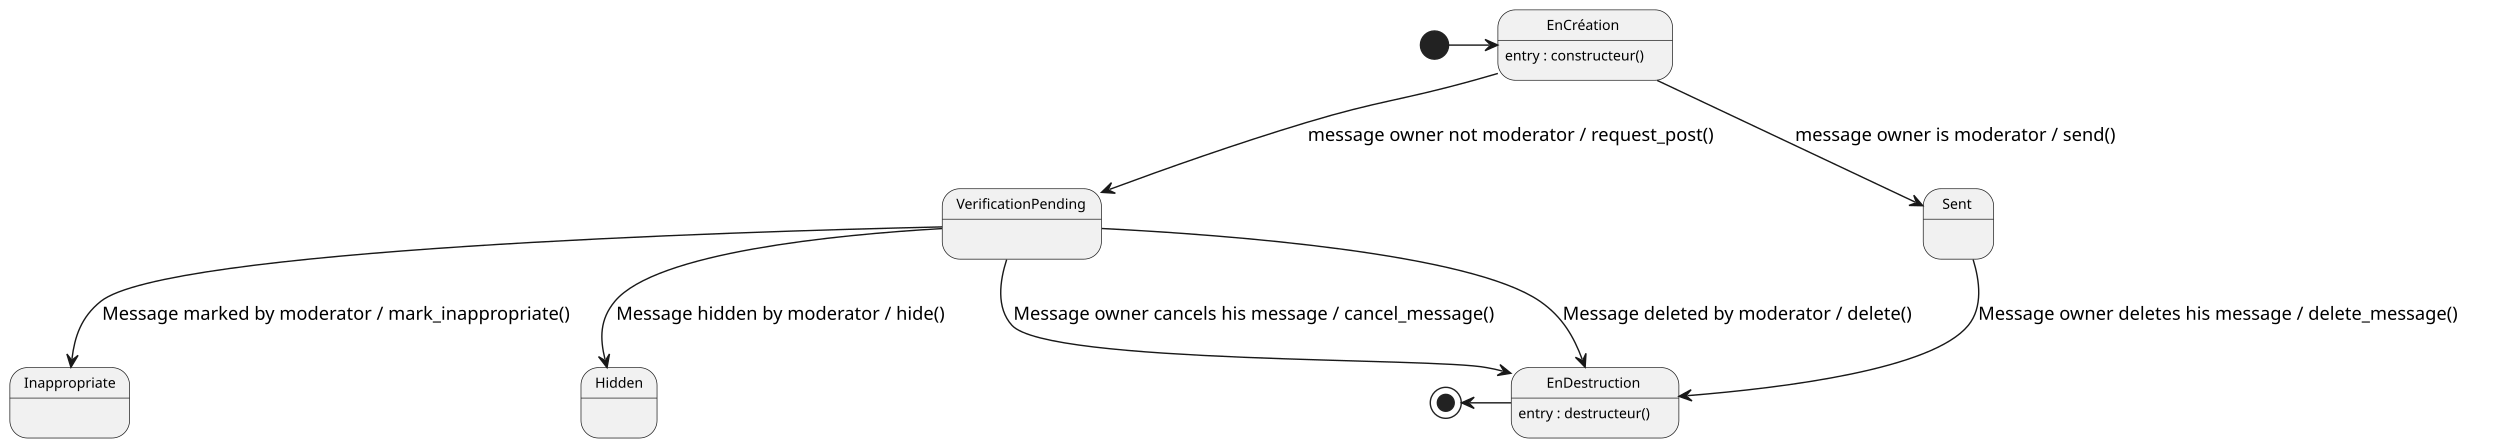
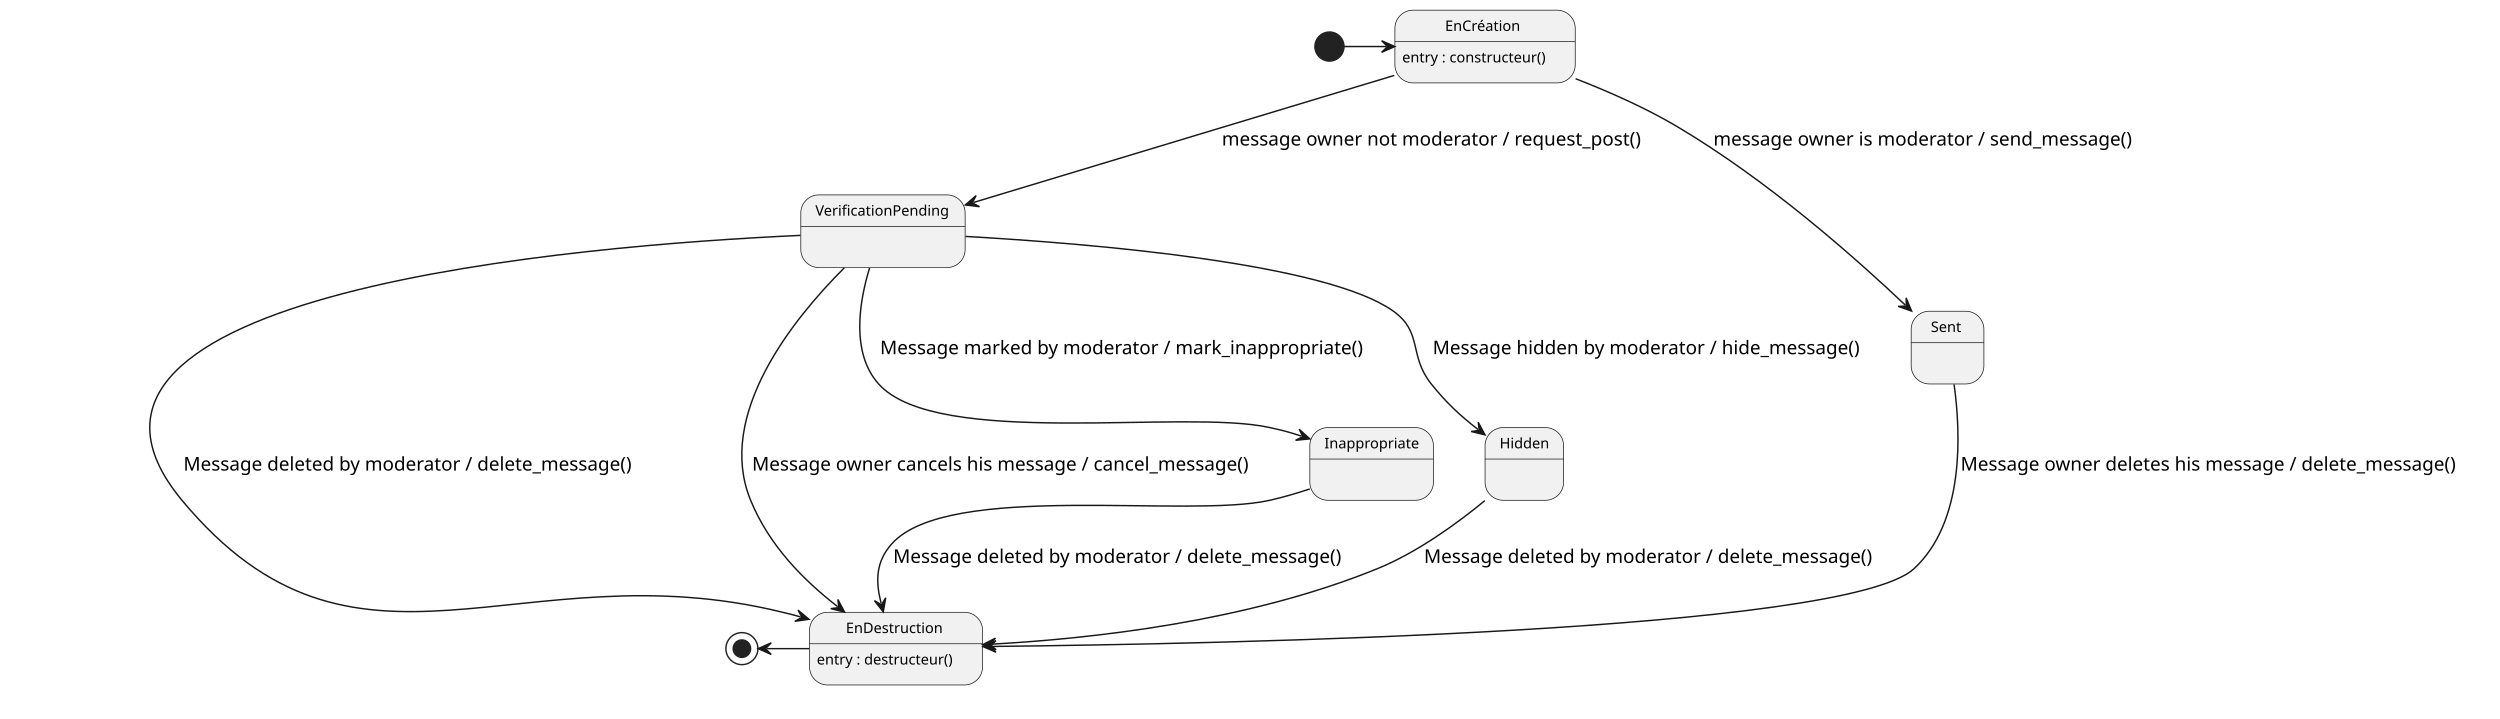
- <svg xmlns="http://www.w3.org/2000/svg" contentStyleType="text/css" height="317px" preserveAspectRatio="none" style="width:1775px;height:317px;background:#FFFFFF;" version="1.1" viewBox="0 0 1775 317" width="1775px" zoomAndPan="magnify">
+ <svg xmlns="http://www.w3.org/2000/svg" contentStyleType="text/css" height="494px" preserveAspectRatio="none" style="width:1719px;height:494px;background:#FFFFFF;" version="1.1" viewBox="0 0 1719 494" width="1719px" zoomAndPan="magnify">
  <defs />
  <g>
    <g id="EnCréation">
-       <rect fill="#F1F1F1" height="50" rx="12.5" ry="12.5" style="stroke:#181818;stroke-width:0.5;" width="124" x="1063.5" y="7" />
-       <line style="stroke:#181818;stroke-width:0.5;" x1="1063.5" x2="1187.5" y1="28.641" y2="28.641" />
-       <text fill="#000000" font-family="sans-serif" font-size="10" lengthAdjust="spacing" textLength="55" x="1098" y="21.282">EnCréation</text>
-       <text fill="#000000" font-family="sans-serif" font-size="10" lengthAdjust="spacing" textLength="104" x="1068.5" y="42.923">entry : constructeur()</text>
+       <rect fill="#F1F1F1" height="50" rx="12.5" ry="12.5" style="stroke:#181818;stroke-width:0.5;" width="124" x="959.13" y="7" />
+       <line style="stroke:#181818;stroke-width:0.5;" x1="959.13" x2="1083.13" y1="28.641" y2="28.641" />
+       <text fill="#000000" font-family="sans-serif" font-size="10" lengthAdjust="spacing" textLength="55" x="993.63" y="21.282">EnCréation</text>
+       <text fill="#000000" font-family="sans-serif" font-size="10" lengthAdjust="spacing" textLength="104" x="964.13" y="42.923">entry : constructeur()</text>
    </g>
    <g id="EnDestruction">
-       <rect fill="#F1F1F1" height="50" rx="12.5" ry="12.5" style="stroke:#181818;stroke-width:0.5;" width="119" x="1073" y="261" />
-       <line style="stroke:#181818;stroke-width:0.5;" x1="1073" x2="1192" y1="282.641" y2="282.641" />
-       <text fill="#000000" font-family="sans-serif" font-size="10" lengthAdjust="spacing" textLength="69" x="1098" y="275.282">EnDestruction</text>
-       <text fill="#000000" font-family="sans-serif" font-size="10" lengthAdjust="spacing" textLength="99" x="1078" y="296.923">entry : destructeur()</text>
+       <rect fill="#F1F1F1" height="50" rx="12.5" ry="12.5" style="stroke:#181818;stroke-width:0.5;" width="119" x="556.63" y="421" />
+       <line style="stroke:#181818;stroke-width:0.5;" x1="556.63" x2="675.63" y1="442.641" y2="442.641" />
+       <text fill="#000000" font-family="sans-serif" font-size="10" lengthAdjust="spacing" textLength="69" x="581.63" y="435.282">EnDestruction</text>
+       <text fill="#000000" font-family="sans-serif" font-size="10" lengthAdjust="spacing" textLength="99" x="561.63" y="456.923">entry : destructeur()</text>
    </g>
-     <ellipse cx="1018.5" cy="32" fill="#222222" rx="10" ry="10" style="stroke:#222222;stroke-width:1.0;" />
+     <ellipse cx="914.13" cy="32" fill="#222222" rx="10" ry="10" style="stroke:#222222;stroke-width:1.0;" />
    <g id="VerificationPending">
-       <rect fill="#F1F1F1" height="50" rx="12.5" ry="12.5" style="stroke:#181818;stroke-width:0.5;" width="113" x="669" y="134" />
-       <line style="stroke:#181818;stroke-width:0.5;" x1="669" x2="782" y1="155.641" y2="155.641" />
-       <text fill="#000000" font-family="sans-serif" font-size="10" lengthAdjust="spacing" textLength="93" x="679" y="148.282">VerificationPending</text>
+       <rect fill="#F1F1F1" height="50" rx="12.5" ry="12.5" style="stroke:#181818;stroke-width:0.5;" width="113" x="550.63" y="134" />
+       <line style="stroke:#181818;stroke-width:0.5;" x1="550.63" x2="663.63" y1="155.641" y2="155.641" />
+       <text fill="#000000" font-family="sans-serif" font-size="10" lengthAdjust="spacing" textLength="93" x="560.63" y="148.282">VerificationPending</text>
    </g>
    <g id="Sent">
-       <rect fill="#F1F1F1" height="50" rx="12.5" ry="12.5" style="stroke:#181818;stroke-width:0.5;" width="50" x="1365.5" y="134" />
-       <line style="stroke:#181818;stroke-width:0.5;" x1="1365.5" x2="1415.5" y1="155.641" y2="155.641" />
-       <text fill="#000000" font-family="sans-serif" font-size="10" lengthAdjust="spacing" textLength="23" x="1379" y="148.282">Sent</text>
+       <rect fill="#F1F1F1" height="50" rx="12.5" ry="12.5" style="stroke:#181818;stroke-width:0.5;" width="50" x="1314.13" y="214" />
+       <line style="stroke:#181818;stroke-width:0.5;" x1="1314.13" x2="1364.13" y1="235.641" y2="235.641" />
+       <text fill="#000000" font-family="sans-serif" font-size="10" lengthAdjust="spacing" textLength="23" x="1327.63" y="228.282">Sent</text>
    </g>
    <g id="Inappropriate">
-       <rect fill="#F1F1F1" height="50" rx="12.5" ry="12.5" style="stroke:#181818;stroke-width:0.5;" width="85" x="7" y="261" />
-       <line style="stroke:#181818;stroke-width:0.5;" x1="7" x2="92" y1="282.641" y2="282.641" />
-       <text fill="#000000" font-family="sans-serif" font-size="10" lengthAdjust="spacing" textLength="65" x="17" y="275.282">Inappropriate</text>
+       <rect fill="#F1F1F1" height="50" rx="12.5" ry="12.5" style="stroke:#181818;stroke-width:0.5;" width="85" x="900.63" y="294" />
+       <line style="stroke:#181818;stroke-width:0.5;" x1="900.63" x2="985.63" y1="315.641" y2="315.641" />
+       <text fill="#000000" font-family="sans-serif" font-size="10" lengthAdjust="spacing" textLength="65" x="910.63" y="308.282">Inappropriate</text>
    </g>
    <g id="Hidden">
-       <rect fill="#F1F1F1" height="50" rx="12.5" ry="12.5" style="stroke:#181818;stroke-width:0.5;" width="54" x="412.5" y="261" />
-       <line style="stroke:#181818;stroke-width:0.5;" x1="412.5" x2="466.5" y1="282.641" y2="282.641" />
-       <text fill="#000000" font-family="sans-serif" font-size="10" lengthAdjust="spacing" textLength="34" x="422.5" y="275.282">Hidden</text>
+       <rect fill="#F1F1F1" height="50" rx="12.5" ry="12.5" style="stroke:#181818;stroke-width:0.5;" width="54" x="1021.13" y="294" />
+       <line style="stroke:#181818;stroke-width:0.5;" x1="1021.13" x2="1075.13" y1="315.641" y2="315.641" />
+       <text fill="#000000" font-family="sans-serif" font-size="10" lengthAdjust="spacing" textLength="34" x="1031.13" y="308.282">Hidden</text>
    </g>
-     <ellipse cx="1026.5" cy="286" fill="none" rx="11" ry="11" style="stroke:#222222;stroke-width:1.0;" />
-     <ellipse cx="1026.5" cy="286" fill="#222222" rx="6" ry="6" style="stroke:#222222;stroke-width:1.0;" />
+     <ellipse cx="510.13" cy="446" fill="none" rx="11" ry="11" style="stroke:#222222;stroke-width:1.0;" />
+     <ellipse cx="510.13" cy="446" fill="#222222" rx="6" ry="6" style="stroke:#222222;stroke-width:1.0;" />
    <g id="link_*start*_EnCréation">
-       <path d="M1028.53,32 C1040.15,32 1045.76,32 1057.38,32 " fill="none" id="*start*-to-EnCréation" style="stroke:#181818;stroke-width:1.0;" />
-       <polygon fill="#181818" points="1063.38,32,1054.38,28,1058.38,32,1054.38,36,1063.38,32" style="stroke:#181818;stroke-width:1.0;" />
+       <path d="M924.16,32 C935.78,32 941.39,32 953.01,32 " fill="none" id="*start*-to-EnCréation" style="stroke:#181818;stroke-width:1.0;" />
+       <polygon fill="#181818" points="959.01,32,950.01,28,954.01,32,950.01,36,959.01,32" style="stroke:#181818;stroke-width:1.0;" />
    </g>
    <g id="link_EnCréation_VerificationPending">
-       <path d="M1063.48,52.15 C1057.75,53.82 1052.02,55.47 1046.5,57 C993.95,71.6 979.73,71.27 927.5,87 C877.85,101.95 827.958,119.611 787.708,134.481 " fill="none" id="EnCréation-to-VerificationPending" style="stroke:#181818;stroke-width:1.0;" />
-       <polygon fill="#181818" points="782.08,136.56,791.909,137.193,786.77,134.827,789.136,129.689,782.08,136.56" style="stroke:#181818;stroke-width:1.0;" />
-       <text fill="#000000" font-family="sans-serif" font-size="13" lengthAdjust="spacing" textLength="304" x="928.5" y="100.067">message owner not moderator / request_post()</text>
+       <path d="M958.7,51.85 C878.62,76.03 746.634,115.875 669.484,139.175 " fill="none" id="EnCréation-to-VerificationPending" style="stroke:#181818;stroke-width:1.0;" />
+       <polygon fill="#181818" points="663.74,140.91,673.512,142.137,668.527,139.464,671.199,134.479,663.74,140.91" style="stroke:#181818;stroke-width:1.0;" />
+       <text fill="#000000" font-family="sans-serif" font-size="13" lengthAdjust="spacing" textLength="304" x="840.13" y="100.067">message owner not moderator / request_post()</text>
    </g>
    <g id="link_EnCréation_Sent">
-       <path d="M1176.59,57.1 C1233.15,83.78 1316.573,123.13 1359.783,143.511 " fill="none" id="EnCréation-to-Sent" style="stroke:#181818;stroke-width:1.0;" />
-       <polygon fill="#181818" points="1365.21,146.07,1358.776,138.613,1360.688,143.937,1355.364,145.849,1365.21,146.07" style="stroke:#181818;stroke-width:1.0;" />
-       <text fill="#000000" font-family="sans-serif" font-size="13" lengthAdjust="spacing" textLength="240" x="1274.5" y="100.067">message owner is moderator / send()</text>
+       <path d="M1083.38,54.13 C1106.04,62.93 1131.41,74.12 1153.13,87 C1216.1,124.33 1276.042,177.576 1310.082,209.786 " fill="none" id="EnCréation-to-Sent" style="stroke:#181818;stroke-width:1.0;" />
+       <polygon fill="#181818" points="1314.44,213.91,1310.652,204.819,1310.808,210.473,1305.153,210.63,1314.44,213.91" style="stroke:#181818;stroke-width:1.0;" />
+       <text fill="#000000" font-family="sans-serif" font-size="13" lengthAdjust="spacing" textLength="306" x="1178.13" y="100.067">message owner is moderator / send_message()</text>
    </g>
    <g id="link_VerificationPending_EnDestruction">
-       <path d="M782.3,162.24 C872.72,166.79 1044.24,179.79 1093.5,214 C1109.44,225.07 1117.436,239.217 1123.346,255.087 " fill="none" id="VerificationPending-to-EnDestruction" style="stroke:#181818;stroke-width:1.0;" />
-       <polygon fill="#181818" points="1125.44,260.71,1126.048,250.88,1123.695,256.024,1118.551,253.672,1125.44,260.71" style="stroke:#181818;stroke-width:1.0;" />
-       <text fill="#000000" font-family="sans-serif" font-size="13" lengthAdjust="spacing" textLength="262" x="1109.5" y="227.067">Message deleted by moderator / delete()</text>
+       <path d="M550.37,161.85 C399.15,168.75 6,200.61 125.13,344 C244.45,487.62 356.83,376.36 538.13,421 C544.05,422.46 544.408,422.463 550.508,424.193 " fill="none" id="VerificationPending-to-EnDestruction" style="stroke:#181818;stroke-width:1.0;" />
+       <polygon fill="#181818" points="556.28,425.83,548.713,419.526,551.47,424.466,546.53,427.223,556.28,425.83" style="stroke:#181818;stroke-width:1.0;" />
+       <text fill="#000000" font-family="sans-serif" font-size="13" lengthAdjust="spacing" textLength="328" x="126.13" y="323.567">Message deleted by moderator / delete_message()</text>
    </g>
    <g id="link_VerificationPending_EnDestruction">
-       <path d="M714.72,184.32 C709.78,199.59 707.21,218.66 718.5,231 C743.88,258.74 1018.62,253.7 1055.5,261 C1061.13,262.12 1061.127,261.964 1066.907,263.484 " fill="none" id="VerificationPending-to-EnDestruction-1" style="stroke:#181818;stroke-width:1.0;" />
-       <polygon fill="#181818" points="1072.71,265.01,1065.023,258.853,1067.874,263.738,1062.989,266.589,1072.71,265.01" style="stroke:#181818;stroke-width:1.0;" />
-       <text fill="#000000" font-family="sans-serif" font-size="13" lengthAdjust="spacing" textLength="365" x="719.5" y="227.067">Message owner cancels his message / cancel_message()</text>
+       <path d="M580.51,184.2 C545.72,218.92 491.93,285.17 516.13,344 C529.18,375.72 552.809,399.079 576.009,417.179 " fill="none" id="VerificationPending-to-EnDestruction-1" style="stroke:#181818;stroke-width:1.0;" />
+       <polygon fill="#181818" points="580.74,420.87,576.105,412.18,576.798,417.794,571.184,418.488,580.74,420.87" style="stroke:#181818;stroke-width:1.0;" />
+       <text fill="#000000" font-family="sans-serif" font-size="13" lengthAdjust="spacing" textLength="365" x="517.13" y="323.567">Message owner cancels his message / cancel_message()</text>
    </g>
    <g id="link_VerificationPending_Inappropriate">
-       <path d="M668.94,161.1 C518.63,164.51 117.59,177.01 71.5,214 C57.61,225.15 53.029,238.954 51.089,254.804 " fill="none" id="VerificationPending-to-Inappropriate" style="stroke:#181818;stroke-width:1.0;" />
-       <polygon fill="#181818" points="50.36,260.76,55.424,252.313,50.968,255.797,47.483,251.341,50.36,260.76" style="stroke:#181818;stroke-width:1.0;" />
-       <text fill="#000000" font-family="sans-serif" font-size="13" lengthAdjust="spacing" textLength="348" x="72.5" y="227.067">Message marked by moderator / mark_inappropriate()</text>
+       <path d="M597.92,184.26 C590.78,207.66 584.98,242.6 604.13,264 C644.24,308.83 814.44,280.83 873.13,294 C882.16,296.02 885.942,296.932 894.922,299.892 " fill="none" id="VerificationPending-to-Inappropriate" style="stroke:#181818;stroke-width:1.0;" />
+       <polygon fill="#181818" points="900.62,301.77,893.325,295.154,895.871,300.205,890.82,302.752,900.62,301.77" style="stroke:#181818;stroke-width:1.0;" />
+       <text fill="#000000" font-family="sans-serif" font-size="13" lengthAdjust="spacing" textLength="348" x="605.13" y="243.567">Message marked by moderator / mark_inappropriate()</text>
    </g>
    <g id="link_VerificationPending_Hidden">
-       <path d="M668.81,162.29 C593.18,166.67 465.44,179.15 436.5,214 C425.86,226.81 425.852,240.032 429.562,255.172 " fill="none" id="VerificationPending-to-Hidden" style="stroke:#181818;stroke-width:1.0;" />
-       <polygon fill="#181818" points="430.99,261,432.733,251.307,429.8,256.144,424.963,253.211,430.99,261" style="stroke:#181818;stroke-width:1.0;" />
-       <text fill="#000000" font-family="sans-serif" font-size="13" lengthAdjust="spacing" textLength="244" x="437.5" y="227.067">Message hidden by moderator / hide()</text>
+       <path d="M663.87,162.57 C750.87,167.51 912.03,180.95 958.13,214 C978.49,228.59 968.48,244.44 984.13,264 C994.67,277.17 1004.048,285.815 1016.357,295.355 " fill="none" id="VerificationPending-to-Hidden" style="stroke:#181818;stroke-width:1.0;" />
+       <polygon fill="#181818" points="1021.1,299.03,1016.436,290.355,1017.148,295.967,1011.536,296.679,1021.1,299.03" style="stroke:#181818;stroke-width:1.0;" />
+       <text fill="#000000" font-family="sans-serif" font-size="13" lengthAdjust="spacing" textLength="310" x="985.13" y="243.567">Message hidden by moderator / hide_message()</text>
+     </g>
+     <g id="link_Hidden_EnDestruction">
+       <path d="M1020.99,344.23 C1001.73,360.07 974.52,379.83 947.13,391 C857.09,427.72 749.661,439.179 681.681,442.939 " fill="none" id="Hidden-to-EnDestruction" style="stroke:#181818;stroke-width:1.0;" />
+       <polygon fill="#181818" points="675.69,443.27,684.897,446.767,680.682,442.994,684.455,438.779,675.69,443.27" style="stroke:#181818;stroke-width:1.0;" />
+       <text fill="#000000" font-family="sans-serif" font-size="13" lengthAdjust="spacing" textLength="328" x="979.13" y="387.067">Message deleted by moderator / delete_message()</text>
+     </g>
+     <g id="link_Inappropriate_EnDestruction">
+       <path d="M900.61,336.21 C891.64,339.17 882.15,341.96 873.13,344 C816.4,356.84 651.83,330.58 613.13,374 C602.05,386.43 602.024,399.682 605.864,414.922 " fill="none" id="Inappropriate-to-EnDestruction" style="stroke:#181818;stroke-width:1.0;" />
+       <polygon fill="#181818" points="607.33,420.74,609.01,411.035,606.108,415.892,601.252,412.99,607.33,420.74" style="stroke:#181818;stroke-width:1.0;" />
+       <text fill="#000000" font-family="sans-serif" font-size="13" lengthAdjust="spacing" textLength="328" x="614.13" y="387.067">Message deleted by moderator / delete_message()</text>
    </g>
    <g id="link_Sent_EnDestruction">
-       <path d="M1400.91,184.25 C1405.59,199.29 1408,218.15 1397.5,231 C1372.07,262.14 1268.061,275.3 1198.021,280.92 " fill="none" id="Sent-to-EnDestruction" style="stroke:#181818;stroke-width:1.0;" />
-       <polygon fill="#181818" points="1192.04,281.4,1201.331,284.667,1197.024,281,1200.691,276.693,1192.04,281.4" style="stroke:#181818;stroke-width:1.0;" />
-       <text fill="#000000" font-family="sans-serif" font-size="13" lengthAdjust="spacing" textLength="363" x="1404.5" y="227.067">Message owner deletes his message / delete_message()</text>
+       <path d="M1343.62,264.28 C1348.32,298.09 1350.82,358.79 1316.13,391 C1269.68,434.13 842.6,442.755 681.83,444.505 " fill="none" id="Sent-to-EnDestruction" style="stroke:#181818;stroke-width:1.0;" />
+       <polygon fill="#181818" points="675.83,444.57,684.873,448.472,680.83,444.516,684.786,440.472,675.83,444.57" style="stroke:#181818;stroke-width:1.0;" />
+       <text fill="#000000" font-family="sans-serif" font-size="13" lengthAdjust="spacing" textLength="363" x="1348.13" y="323.567">Message owner deletes his message / delete_message()</text>
    </g>
    <g id="link_*end*_EnDestruction">
-       <path d="M1043.68,286 C1055.41,286 1061.14,286 1072.87,286 " fill="none" id="*end*-backto-EnDestruction" style="stroke:#181818;stroke-width:1.0;" />
-       <polygon fill="#181818" points="1037.68,286,1046.68,290,1042.68,286,1046.68,282,1037.68,286" style="stroke:#181818;stroke-width:1.0;" />
+       <path d="M527.31,446 C539.04,446 544.77,446 556.5,446 " fill="none" id="*end*-backto-EnDestruction" style="stroke:#181818;stroke-width:1.0;" />
+       <polygon fill="#181818" points="521.31,446,530.31,450,526.31,446,530.31,442,521.31,446" style="stroke:#181818;stroke-width:1.0;" />
    </g>
  </g>
</svg>
